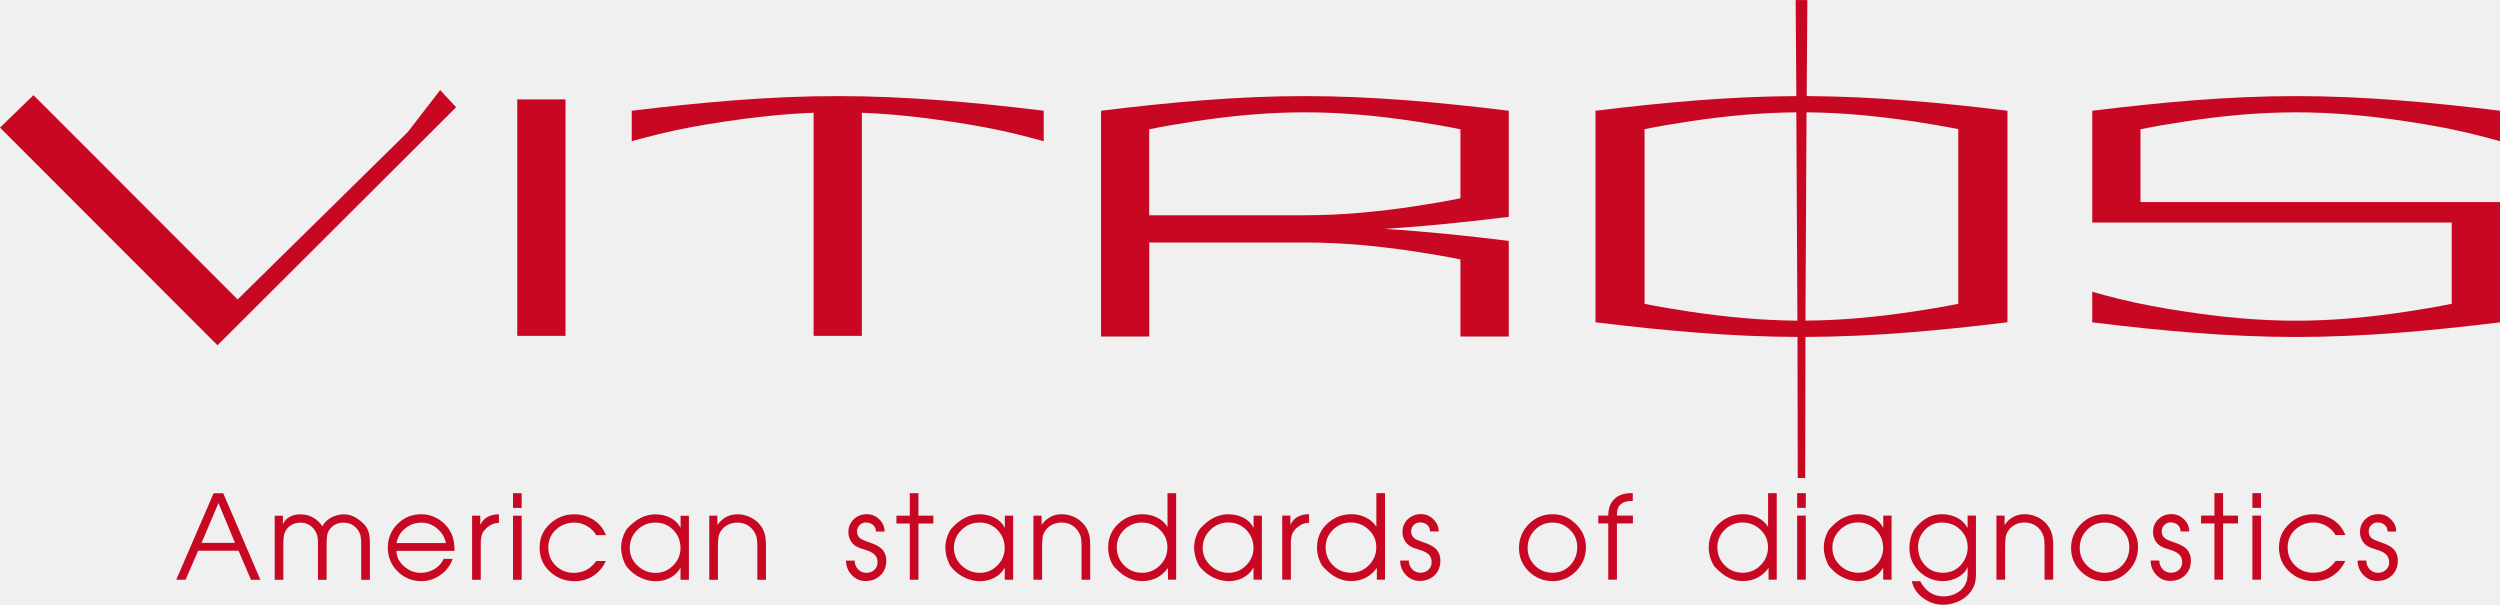
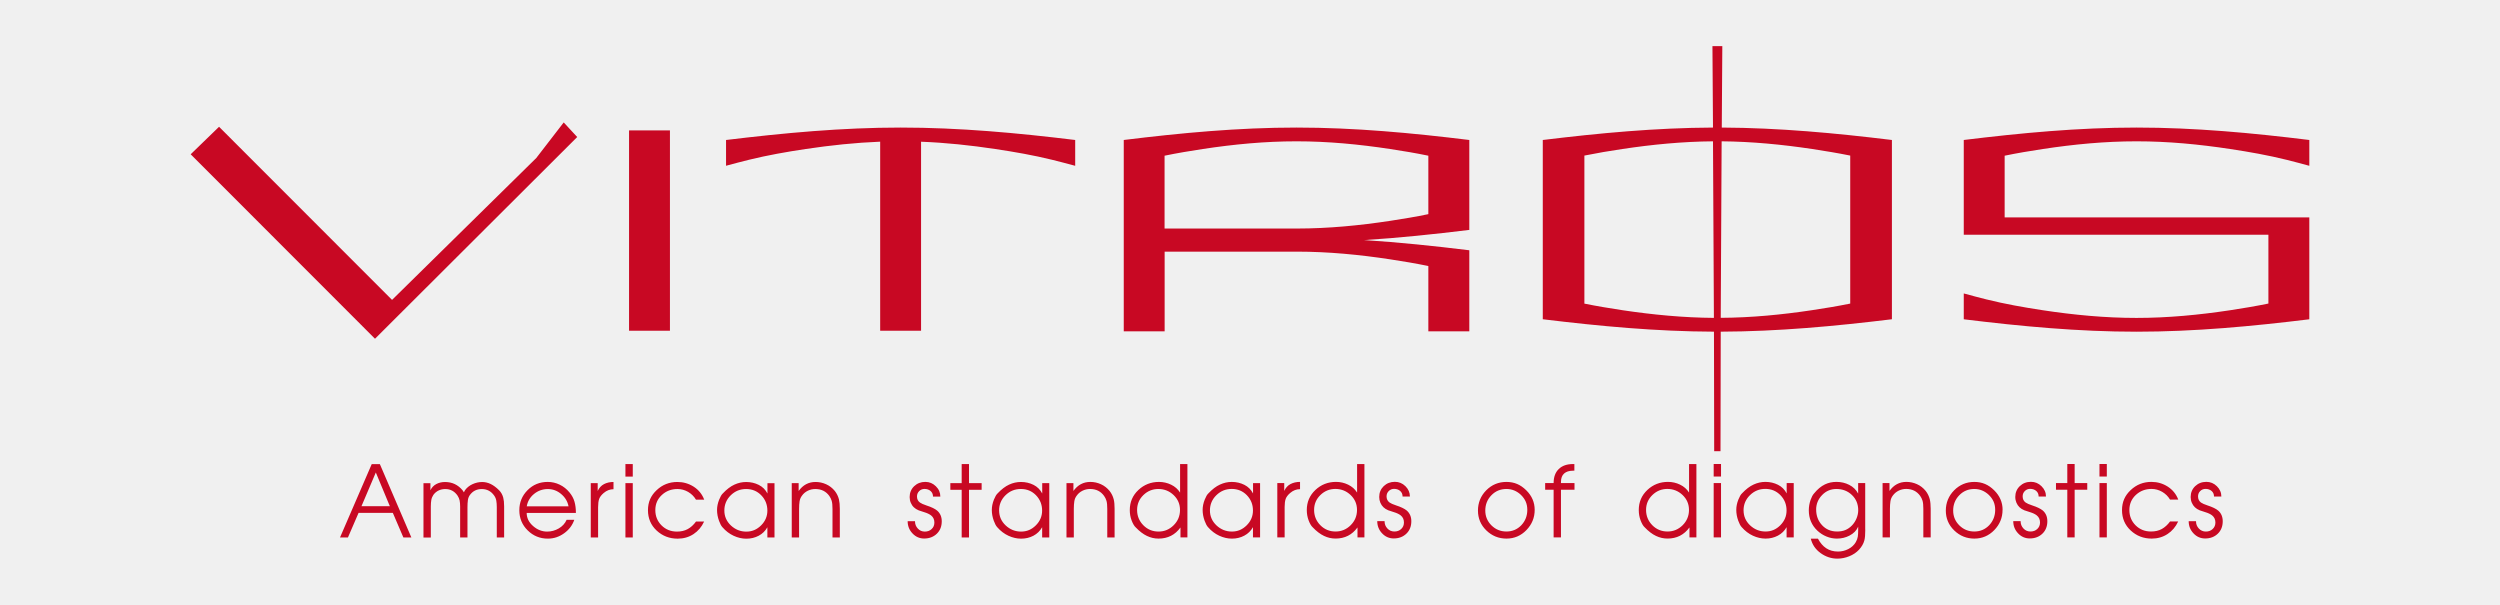
- <svg xmlns="http://www.w3.org/2000/svg" width="124" height="30" viewBox="0 0 124 30" fill="none">
+ <svg xmlns="http://www.w3.org/2000/svg" width="146.32" height="35.40" viewBox="-11.16 -2.70 146.32 35.40" fill="none">
  <g clip-path="url(#clip0_367_1068)">
    <path fill-rule="evenodd" clip-rule="evenodd" d="M79.136 5.491V6.093V15.518V15.985C82.469 16.391 85.795 16.701 89.155 16.712C89.164 19.041 89.168 21.372 89.168 23.708H89.538C89.538 21.372 89.542 19.041 89.551 16.712C92.911 16.701 96.237 16.391 99.57 15.985V15.518V6.095V5.493C96.259 5.089 92.951 4.781 89.612 4.766L89.644 0.002H89.066L89.098 4.766C85.759 4.781 82.451 5.089 79.14 5.493L79.136 5.491ZM25.657 16.659H28.05V4.931H25.657V16.661V16.659ZM64.761 10.676C66.592 10.674 68.399 10.5 70.206 10.225C70.959 10.111 71.7 9.987 72.438 9.834V6.413C71.7 6.26 70.959 6.136 70.206 6.022C68.384 5.745 66.564 5.571 64.719 5.571C62.874 5.571 61.054 5.745 59.232 6.022C58.481 6.136 57.738 6.26 57 6.413V10.676H64.759H64.761ZM74.832 16.691H72.438V12.872L72.396 12.861C71.672 12.713 70.945 12.591 70.208 12.479C68.399 12.204 66.594 12.03 64.763 12.028H57.004V16.691H54.611V6.326V5.493C57.973 5.079 61.331 4.766 64.723 4.766C68.115 4.766 71.474 5.081 74.836 5.493V6.045V10.756C72.785 11.007 70.735 11.223 68.678 11.352C70.735 11.481 72.783 11.697 74.836 11.948V11.978V16.689L74.832 16.691ZM31.334 5.491V7.002C31.779 6.882 32.223 6.763 32.67 6.653C33.778 6.381 34.879 6.188 36.009 6.019C37.454 5.804 38.899 5.65 40.355 5.592V16.659H42.748V5.595C44.204 5.65 45.649 5.804 47.095 6.022C48.222 6.191 49.325 6.383 50.434 6.656C50.88 6.766 51.325 6.884 51.769 7.004V5.493C48.371 5.079 44.981 4.766 41.553 4.766C38.125 4.766 34.735 5.081 31.336 5.493L31.334 5.491ZM106.168 10.018V6.413C106.907 6.26 107.647 6.136 108.401 6.022C110.222 5.745 112.042 5.571 113.887 5.571C115.733 5.571 117.552 5.745 119.374 6.022C120.492 6.191 121.581 6.383 122.68 6.656C123.122 6.766 123.562 6.884 124 7.004V5.493C120.638 5.079 117.279 4.766 113.887 4.766C110.495 4.766 107.137 5.081 103.775 5.493V6.326V11.037H121.605V15.066C120.866 15.218 120.126 15.342 119.372 15.457C117.55 15.731 115.731 15.907 113.885 15.907C112.04 15.907 110.22 15.733 108.398 15.457C107.281 15.287 106.191 15.095 105.095 14.822C104.653 14.713 104.213 14.594 103.775 14.474V15.987C107.137 16.401 110.495 16.714 113.887 16.714C117.279 16.714 120.638 16.399 124 15.987V15.304V10.023H121.607H106.17L106.168 10.018ZM89.604 5.571C91.381 5.586 93.138 5.757 94.894 6.019C95.647 6.134 96.39 6.256 97.13 6.406V15.068C96.39 15.218 95.649 15.342 94.894 15.454C93.118 15.721 91.345 15.892 89.551 15.902C89.564 12.457 89.583 9.016 89.604 5.569V5.571ZM81.571 6.406C82.312 6.256 83.052 6.131 83.808 6.019C85.566 5.755 87.32 5.586 89.098 5.571C89.119 9.019 89.138 12.46 89.151 15.905C87.356 15.892 85.583 15.721 83.808 15.457C83.055 15.342 82.312 15.22 81.571 15.07V6.408V6.406ZM1.661 4.72L11.786 14.852L20.227 6.548L21.833 4.466L22.623 5.32L10.788 17.126L0 6.33L1.661 4.72ZM11.657 26.927L10.836 24.953L9.996 26.927H11.659H11.657ZM10.597 24.465H11.073L12.916 28.757H12.449L11.831 27.316H9.827L9.205 28.755H8.741L10.597 24.462V24.465ZM13.625 25.581H14.031V25.993C14.11 25.834 14.222 25.714 14.372 25.633C14.522 25.553 14.692 25.511 14.882 25.511C15.096 25.511 15.286 25.551 15.458 25.633C15.629 25.716 15.779 25.834 15.911 25.993L15.991 26.115L16.054 25.993C16.162 25.843 16.308 25.724 16.494 25.638C16.679 25.553 16.867 25.511 17.062 25.511C17.233 25.511 17.398 25.551 17.561 25.629C17.724 25.709 17.887 25.83 18.05 25.993C18.166 26.109 18.247 26.253 18.293 26.422C18.327 26.553 18.346 26.728 18.346 26.944V28.757H17.916V26.986C17.916 26.836 17.906 26.707 17.887 26.599C17.868 26.494 17.826 26.392 17.76 26.301C17.582 26.05 17.341 25.923 17.038 25.923C16.736 25.923 16.505 26.043 16.334 26.282C16.277 26.365 16.238 26.462 16.224 26.576C16.209 26.69 16.2 26.828 16.2 26.986V28.757H15.771V26.939C15.771 26.8 15.76 26.684 15.741 26.591C15.722 26.498 15.682 26.403 15.618 26.305C15.441 26.05 15.202 25.923 14.903 25.923C14.759 25.923 14.628 25.95 14.512 26.007C14.393 26.064 14.292 26.147 14.207 26.261C14.146 26.354 14.103 26.453 14.084 26.561C14.065 26.667 14.055 26.794 14.055 26.942V28.759H13.625V25.581ZM22.115 26.933C22.06 26.65 21.918 26.411 21.687 26.217C21.457 26.02 21.194 25.923 20.9 25.923C20.606 25.923 20.331 26.018 20.098 26.208C19.865 26.398 19.721 26.639 19.669 26.935H22.117L22.115 26.933ZM19.666 27.322C19.666 27.614 19.791 27.869 20.039 28.087C20.287 28.305 20.562 28.413 20.864 28.413C21.105 28.413 21.332 28.351 21.546 28.227C21.759 28.102 21.912 27.933 22.005 27.721H22.453C22.341 28.045 22.14 28.311 21.85 28.516C21.562 28.723 21.247 28.825 20.904 28.825C20.443 28.825 20.049 28.664 19.724 28.343C19.398 28.022 19.235 27.628 19.235 27.166C19.235 26.703 19.396 26.314 19.715 25.991C20.035 25.667 20.428 25.506 20.894 25.506C21.141 25.506 21.376 25.559 21.598 25.667C21.821 25.773 22.011 25.925 22.174 26.124C22.314 26.295 22.411 26.474 22.464 26.665C22.519 26.855 22.546 27.073 22.546 27.322H19.666ZM23.416 25.578H23.822V26.037C23.905 25.855 24.026 25.722 24.189 25.635C24.351 25.551 24.538 25.509 24.747 25.509V25.933C24.538 25.933 24.345 26.007 24.172 26.155C24.036 26.272 23.947 26.388 23.907 26.504C23.867 26.62 23.846 26.779 23.846 26.98V28.757H23.416V25.578ZM25.445 24.462H25.875V25.194H25.445V24.462ZM25.445 25.578H25.875V28.757H25.445V25.578ZM30.05 27.827C29.906 28.138 29.699 28.383 29.428 28.561C29.157 28.738 28.848 28.827 28.503 28.827C28.023 28.827 27.612 28.668 27.274 28.354C26.935 28.039 26.764 27.641 26.764 27.161C26.764 26.682 26.933 26.305 27.274 25.986C27.612 25.667 28.016 25.509 28.486 25.509C28.835 25.509 29.153 25.602 29.441 25.785C29.728 25.969 29.933 26.223 30.056 26.544H29.574C29.462 26.354 29.307 26.204 29.115 26.09C28.92 25.978 28.713 25.921 28.492 25.921C28.133 25.921 27.826 26.037 27.574 26.272C27.322 26.506 27.195 26.8 27.195 27.155C27.195 27.51 27.316 27.808 27.559 28.051C27.803 28.292 28.101 28.413 28.459 28.413C28.702 28.413 28.914 28.364 29.093 28.265C29.271 28.168 29.432 28.022 29.576 27.825H30.052L30.05 27.827ZM31.235 27.18C31.235 27.525 31.364 27.814 31.618 28.055C31.874 28.294 32.174 28.415 32.519 28.415C32.864 28.415 33.141 28.292 33.387 28.049C33.63 27.806 33.753 27.519 33.753 27.185C33.753 26.834 33.635 26.536 33.395 26.288C33.156 26.043 32.862 25.921 32.509 25.921C32.155 25.921 31.861 26.043 31.609 26.288C31.36 26.534 31.235 26.832 31.235 27.178V27.18ZM34.166 28.757H33.753V28.159C33.632 28.375 33.463 28.54 33.245 28.656C33.025 28.772 32.784 28.829 32.521 28.829C32.274 28.829 32.026 28.772 31.783 28.66C31.54 28.548 31.317 28.381 31.121 28.155C31.051 28.079 30.985 27.954 30.924 27.785C30.846 27.572 30.807 27.36 30.807 27.147C30.807 26.952 30.848 26.753 30.93 26.544C31 26.371 31.07 26.25 31.14 26.185C31.368 25.942 31.595 25.769 31.821 25.665C32.047 25.561 32.276 25.511 32.513 25.511C32.782 25.511 33.025 25.568 33.249 25.68C33.471 25.792 33.643 25.961 33.757 26.185V25.581H34.17V28.759L34.166 28.757ZM35.177 25.578H35.583V26.037C35.835 25.684 36.165 25.509 36.572 25.509C36.789 25.509 36.995 25.553 37.191 25.642C37.388 25.731 37.558 25.862 37.702 26.037C37.814 26.181 37.894 26.343 37.941 26.525C37.974 26.665 37.993 26.851 37.993 27.083V28.757H37.564V27.083C37.564 26.874 37.549 26.718 37.517 26.612C37.486 26.508 37.439 26.413 37.378 26.327C37.183 26.056 36.91 25.921 36.557 25.921C36.402 25.921 36.256 25.955 36.119 26.022C35.981 26.09 35.867 26.185 35.778 26.31C35.704 26.407 35.657 26.517 35.638 26.642C35.619 26.766 35.609 26.912 35.609 27.083V28.757H35.179V25.578H35.177ZM42.393 27.814C42.393 27.977 42.448 28.117 42.558 28.235C42.668 28.354 42.805 28.413 42.968 28.413C43.131 28.413 43.26 28.364 43.366 28.265C43.472 28.168 43.527 28.041 43.527 27.884C43.527 27.711 43.466 27.574 43.341 27.472C43.243 27.394 43.11 27.331 42.943 27.28C42.774 27.229 42.664 27.193 42.609 27.17C42.496 27.123 42.401 27.064 42.327 26.992C42.251 26.921 42.192 26.832 42.147 26.728C42.103 26.625 42.08 26.513 42.08 26.392C42.08 26.139 42.169 25.925 42.344 25.756C42.52 25.589 42.738 25.504 42.998 25.504C43.235 25.504 43.44 25.589 43.614 25.76C43.789 25.931 43.876 26.132 43.876 26.365H43.447C43.447 26.229 43.4 26.122 43.307 26.039C43.214 25.959 43.095 25.916 42.951 25.916C42.827 25.916 42.723 25.959 42.638 26.043C42.554 26.128 42.509 26.232 42.509 26.356C42.509 26.511 42.566 26.631 42.685 26.715C42.763 26.77 42.89 26.825 43.068 26.885C43.356 26.978 43.563 27.079 43.69 27.185C43.868 27.339 43.959 27.548 43.959 27.81C43.959 28.108 43.863 28.351 43.671 28.537C43.478 28.723 43.231 28.819 42.928 28.819C42.661 28.819 42.433 28.719 42.245 28.518C42.056 28.32 41.963 28.081 41.963 27.806H42.393V27.814ZM45.125 25.967H44.462V25.578H45.125V24.462H45.554V25.578H46.293V25.967H45.554V28.755H45.125V25.967ZM47.317 27.178C47.317 27.523 47.446 27.812 47.7 28.053C47.956 28.292 48.256 28.413 48.601 28.413C48.946 28.413 49.223 28.29 49.467 28.047C49.71 27.804 49.833 27.517 49.833 27.183C49.833 26.832 49.714 26.534 49.475 26.286C49.236 26.041 48.942 25.919 48.589 25.919C48.235 25.919 47.941 26.041 47.689 26.286C47.44 26.532 47.315 26.83 47.315 27.176L47.317 27.178ZM50.248 28.755H49.835V28.157C49.714 28.372 49.545 28.537 49.327 28.654C49.107 28.77 48.866 28.827 48.603 28.827C48.356 28.827 48.108 28.77 47.865 28.658C47.621 28.546 47.399 28.379 47.203 28.153C47.133 28.077 47.067 27.952 47.006 27.783C46.927 27.569 46.889 27.358 46.889 27.145C46.889 26.95 46.93 26.751 47.012 26.542C47.082 26.369 47.152 26.248 47.222 26.183C47.45 25.94 47.676 25.767 47.903 25.663C48.127 25.559 48.358 25.509 48.595 25.509C48.861 25.509 49.107 25.566 49.331 25.678C49.553 25.79 49.723 25.959 49.839 26.183V25.578H50.252V28.757L50.248 28.755ZM51.259 25.576H51.665V26.035C51.917 25.682 52.247 25.506 52.653 25.506C52.871 25.506 53.077 25.551 53.273 25.64C53.47 25.728 53.639 25.86 53.783 26.035C53.896 26.179 53.976 26.341 54.023 26.523C54.059 26.663 54.075 26.849 54.075 27.081V28.755H53.646V27.081C53.646 26.872 53.631 26.715 53.599 26.61C53.568 26.506 53.521 26.411 53.46 26.325C53.265 26.054 52.992 25.919 52.639 25.919C52.484 25.919 52.336 25.953 52.199 26.02C52.061 26.088 51.947 26.183 51.858 26.308C51.784 26.405 51.737 26.515 51.718 26.639C51.699 26.764 51.688 26.91 51.688 27.081V28.755H51.259V25.576ZM56.638 25.919C56.299 25.919 56.005 26.037 55.76 26.276C55.514 26.515 55.392 26.804 55.392 27.149C55.392 27.493 55.512 27.793 55.756 28.041C55.999 28.288 56.297 28.411 56.646 28.411C56.996 28.411 57.285 28.286 57.533 28.041C57.781 27.793 57.903 27.495 57.903 27.149C57.903 26.802 57.779 26.515 57.531 26.276C57.281 26.039 56.983 25.919 56.636 25.919H56.638ZM58.337 28.753H57.931V28.172C57.618 28.605 57.188 28.823 56.646 28.823C56.414 28.823 56.189 28.772 55.971 28.668C55.753 28.565 55.535 28.4 55.313 28.168C55.229 28.093 55.148 27.96 55.074 27.768C55 27.574 54.964 27.371 54.964 27.153C54.964 26.686 55.131 26.295 55.468 25.978C55.804 25.663 56.206 25.506 56.674 25.506C56.922 25.506 57.158 25.559 57.381 25.667C57.603 25.773 57.779 25.927 57.908 26.13V24.462H58.337V28.755V28.753ZM59.655 27.176C59.655 27.521 59.785 27.81 60.038 28.051C60.294 28.29 60.595 28.411 60.94 28.411C61.285 28.411 61.562 28.288 61.807 28.045C62.051 27.802 62.173 27.514 62.173 27.18C62.173 26.83 62.055 26.532 61.816 26.284C61.577 26.039 61.283 25.916 60.929 25.916C60.576 25.916 60.282 26.039 60.03 26.284C59.78 26.529 59.655 26.828 59.655 27.174V27.176ZM62.586 28.753H62.173V28.155C62.053 28.37 61.884 28.535 61.666 28.651C61.446 28.768 61.204 28.825 60.942 28.825C60.694 28.825 60.447 28.768 60.203 28.656C59.96 28.544 59.738 28.377 59.541 28.151C59.471 28.075 59.406 27.95 59.344 27.781C59.266 27.567 59.228 27.356 59.228 27.142C59.228 26.948 59.268 26.749 59.351 26.54C59.42 26.367 59.49 26.246 59.56 26.181C59.789 25.938 60.015 25.764 60.242 25.661C60.468 25.557 60.697 25.506 60.934 25.506C61.2 25.506 61.446 25.564 61.67 25.676C61.892 25.788 62.063 25.957 62.178 26.181V25.576H62.59V28.755L62.586 28.753ZM63.598 25.574H64.004V26.033C64.086 25.851 64.207 25.718 64.37 25.631C64.533 25.547 64.719 25.504 64.929 25.504V25.929C64.719 25.929 64.527 26.003 64.353 26.151C64.218 26.267 64.129 26.384 64.088 26.5C64.048 26.616 64.027 26.775 64.027 26.975V28.753H63.598V25.574ZM66.998 25.916C66.659 25.916 66.365 26.035 66.12 26.274C65.874 26.513 65.752 26.802 65.752 27.147C65.752 27.491 65.872 27.791 66.116 28.039C66.359 28.286 66.657 28.408 67.007 28.408C67.356 28.408 67.646 28.284 67.893 28.039C68.141 27.791 68.263 27.493 68.263 27.147C68.263 26.8 68.139 26.513 67.891 26.274C67.641 26.037 67.343 25.916 66.996 25.916H66.998ZM68.697 28.751H68.291V28.17C67.978 28.603 67.548 28.821 67.007 28.821C66.774 28.821 66.549 28.77 66.332 28.666C66.114 28.563 65.896 28.398 65.673 28.165C65.589 28.091 65.508 27.958 65.434 27.766C65.36 27.572 65.324 27.369 65.324 27.151C65.324 26.684 65.492 26.293 65.828 25.976C66.164 25.661 66.566 25.504 67.034 25.504C67.282 25.504 67.519 25.557 67.741 25.665C67.963 25.771 68.139 25.925 68.268 26.128V24.46H68.697V28.753V28.751ZM69.876 27.81C69.876 27.973 69.931 28.113 70.041 28.231C70.151 28.349 70.288 28.408 70.451 28.408C70.614 28.408 70.743 28.36 70.849 28.261C70.955 28.163 71.01 28.037 71.01 27.88C71.01 27.707 70.949 27.569 70.824 27.468C70.727 27.39 70.593 27.326 70.426 27.276C70.257 27.225 70.147 27.189 70.092 27.166C69.98 27.119 69.884 27.06 69.81 26.988C69.734 26.916 69.675 26.828 69.63 26.724C69.586 26.62 69.563 26.508 69.563 26.388C69.563 26.134 69.652 25.921 69.827 25.752C70.003 25.585 70.221 25.5 70.481 25.5C70.718 25.5 70.923 25.585 71.097 25.756C71.27 25.927 71.359 26.128 71.359 26.36H70.93C70.93 26.225 70.883 26.117 70.79 26.035C70.697 25.955 70.578 25.912 70.434 25.912C70.31 25.912 70.206 25.955 70.121 26.039C70.037 26.124 69.992 26.227 69.992 26.352C69.992 26.506 70.052 26.627 70.168 26.711C70.246 26.766 70.373 26.821 70.551 26.88C70.839 26.973 71.046 27.075 71.173 27.18C71.351 27.335 71.442 27.544 71.442 27.806C71.442 28.104 71.347 28.347 71.154 28.533C70.961 28.719 70.714 28.814 70.413 28.814C70.147 28.814 69.918 28.715 69.73 28.514C69.542 28.315 69.448 28.077 69.448 27.802H69.878L69.876 27.81ZM75.771 27.18C75.771 27.521 75.892 27.81 76.131 28.049C76.372 28.288 76.664 28.408 77.009 28.408C77.354 28.408 77.648 28.284 77.881 28.039C78.114 27.791 78.23 27.491 78.23 27.14C78.23 26.963 78.2 26.804 78.139 26.663C78.08 26.523 77.985 26.39 77.858 26.265C77.614 26.035 77.331 25.919 77.009 25.919C76.66 25.919 76.366 26.041 76.129 26.286C75.89 26.532 75.771 26.832 75.771 27.183V27.18ZM78.662 27.14C78.662 27.597 78.501 27.99 78.179 28.324C77.858 28.656 77.468 28.823 77.011 28.823C76.554 28.823 76.16 28.662 75.833 28.345C75.505 28.026 75.342 27.639 75.342 27.183C75.342 26.726 75.502 26.325 75.826 25.997C76.15 25.671 76.543 25.506 77.009 25.506C77.475 25.506 77.836 25.669 78.166 25.993C78.497 26.318 78.662 26.701 78.662 27.14ZM79.77 25.963H79.275V25.574H79.77C79.77 25.217 79.872 24.942 80.073 24.75C80.274 24.555 80.551 24.46 80.905 24.46H80.985V24.849H80.905C80.68 24.849 80.507 24.904 80.384 25.014C80.261 25.124 80.2 25.291 80.2 25.511V25.574H80.992V25.963H80.2V28.751H79.77V25.963ZM86.428 25.916C86.089 25.916 85.795 26.035 85.549 26.274C85.304 26.513 85.181 26.802 85.181 27.147C85.181 27.491 85.302 27.791 85.545 28.039C85.788 28.286 86.087 28.408 86.436 28.408C86.785 28.408 87.075 28.284 87.323 28.039C87.57 27.791 87.693 27.493 87.693 27.147C87.693 26.8 87.568 26.513 87.32 26.274C87.071 26.037 86.772 25.916 86.425 25.916H86.428ZM88.127 28.751H87.721V28.17C87.405 28.603 86.978 28.821 86.436 28.821C86.203 28.821 85.979 28.77 85.761 28.666C85.543 28.563 85.325 28.398 85.103 28.165C85.018 28.091 84.938 27.958 84.864 27.766C84.79 27.572 84.754 27.369 84.754 27.151C84.754 26.684 84.921 26.293 85.257 25.976C85.592 25.661 85.996 25.504 86.463 25.504C86.711 25.504 86.948 25.557 87.17 25.665C87.392 25.771 87.568 25.925 87.697 26.128V24.46H88.127V28.753V28.751ZM89.138 24.458H89.568V25.189H89.138V24.458ZM89.138 25.574H89.568V28.753H89.138V25.574ZM90.888 27.174C90.888 27.519 91.017 27.808 91.271 28.049C91.527 28.288 91.828 28.408 92.173 28.408C92.517 28.408 92.795 28.286 93.038 28.043C93.281 27.8 93.404 27.512 93.404 27.178C93.404 26.828 93.286 26.529 93.046 26.282C92.807 26.037 92.513 25.914 92.16 25.914C91.806 25.914 91.512 26.037 91.261 26.282C91.011 26.527 90.886 26.825 90.886 27.172L90.888 27.174ZM93.819 28.751H93.406V28.153C93.286 28.368 93.116 28.533 92.898 28.649C92.678 28.766 92.437 28.823 92.175 28.823C91.927 28.823 91.68 28.766 91.436 28.654C91.193 28.542 90.971 28.375 90.774 28.148C90.704 28.072 90.638 27.948 90.577 27.779C90.499 27.565 90.461 27.354 90.461 27.14C90.461 26.946 90.501 26.747 90.584 26.538C90.653 26.365 90.723 26.244 90.793 26.179C91.022 25.936 91.248 25.762 91.474 25.659C91.701 25.555 91.929 25.504 92.166 25.504C92.433 25.504 92.678 25.561 92.903 25.674C93.125 25.785 93.294 25.955 93.41 26.179V25.574H93.823V28.753L93.819 28.751ZM95.137 27.128C95.137 27.487 95.251 27.789 95.482 28.039C95.711 28.286 96.005 28.408 96.362 28.408C96.54 28.408 96.701 28.381 96.841 28.324C96.98 28.267 97.114 28.176 97.236 28.049C97.344 27.937 97.433 27.8 97.499 27.641C97.564 27.481 97.598 27.322 97.598 27.164C97.598 26.804 97.475 26.506 97.23 26.272C96.987 26.037 96.682 25.919 96.32 25.919C95.99 25.919 95.709 26.039 95.48 26.278C95.249 26.519 95.135 26.802 95.135 27.13L95.137 27.128ZM98.011 28.299C98.011 28.586 97.994 28.793 97.958 28.926C97.907 29.121 97.803 29.3 97.647 29.47C97.49 29.639 97.298 29.767 97.071 29.858C96.845 29.949 96.614 29.996 96.381 29.996C96.024 29.996 95.698 29.888 95.397 29.672C95.099 29.457 94.906 29.176 94.822 28.827H95.241C95.37 29.07 95.529 29.258 95.723 29.387C95.918 29.516 96.149 29.581 96.415 29.581C96.625 29.581 96.826 29.533 97.016 29.436C97.209 29.338 97.355 29.203 97.456 29.03C97.518 28.918 97.558 28.812 97.573 28.711C97.588 28.609 97.596 28.472 97.596 28.299V28.125C97.499 28.347 97.329 28.523 97.084 28.649C96.86 28.766 96.614 28.823 96.352 28.823C96.138 28.823 95.935 28.782 95.738 28.7C95.541 28.62 95.366 28.506 95.207 28.358C94.873 28.041 94.706 27.643 94.706 27.168C94.706 26.959 94.742 26.756 94.809 26.559C94.868 26.392 94.934 26.27 95.006 26.189C95.205 25.942 95.419 25.762 95.651 25.65C95.852 25.553 96.079 25.504 96.326 25.504C96.593 25.504 96.843 25.561 97.071 25.678C97.3 25.794 97.475 25.965 97.594 26.189V25.574H98.007V28.299H98.011ZM99.022 25.574H99.428V26.033C99.68 25.68 100.01 25.504 100.417 25.504C100.635 25.504 100.84 25.549 101.037 25.638C101.234 25.726 101.403 25.857 101.547 26.033C101.659 26.177 101.739 26.339 101.786 26.521C101.82 26.66 101.839 26.846 101.839 27.079V28.753H101.409V27.079C101.409 26.87 101.394 26.713 101.363 26.608C101.331 26.504 101.284 26.409 101.223 26.322C101.028 26.052 100.755 25.916 100.402 25.916C100.247 25.916 100.101 25.95 99.964 26.018C99.826 26.086 99.712 26.181 99.623 26.305C99.549 26.403 99.503 26.513 99.484 26.637C99.465 26.762 99.454 26.908 99.454 27.079V28.753H99.024V25.574H99.022ZM103.155 27.18C103.155 27.521 103.275 27.81 103.515 28.049C103.756 28.288 104.048 28.408 104.393 28.408C104.738 28.408 105.032 28.284 105.265 28.039C105.497 27.791 105.614 27.491 105.614 27.14C105.614 26.963 105.584 26.804 105.523 26.663C105.463 26.523 105.368 26.39 105.241 26.265C104.998 26.035 104.714 25.919 104.393 25.919C104.044 25.919 103.749 26.041 103.512 26.286C103.273 26.532 103.155 26.832 103.155 27.183V27.18ZM106.045 27.14C106.045 27.597 105.885 27.99 105.563 28.324C105.241 28.656 104.852 28.823 104.395 28.823C103.938 28.823 103.544 28.662 103.216 28.345C102.888 28.026 102.725 27.639 102.725 27.183C102.725 26.726 102.888 26.325 103.212 25.997C103.536 25.671 103.929 25.506 104.395 25.506C104.86 25.506 105.222 25.669 105.552 25.993C105.882 26.318 106.048 26.701 106.048 27.14H106.045ZM107.103 27.81C107.103 27.973 107.158 28.113 107.268 28.231C107.378 28.349 107.516 28.408 107.679 28.408C107.842 28.408 107.971 28.36 108.077 28.261C108.183 28.163 108.238 28.037 108.238 27.88C108.238 27.707 108.176 27.569 108.051 27.468C107.954 27.39 107.821 27.326 107.654 27.276C107.484 27.225 107.374 27.189 107.319 27.166C107.207 27.119 107.112 27.06 107.038 26.988C106.962 26.916 106.902 26.828 106.858 26.724C106.814 26.62 106.79 26.508 106.79 26.388C106.79 26.134 106.879 25.921 107.055 25.752C107.23 25.585 107.448 25.5 107.709 25.5C107.946 25.5 108.151 25.585 108.324 25.756C108.498 25.927 108.587 26.128 108.587 26.36H108.157C108.157 26.225 108.111 26.117 108.018 26.035C107.924 25.955 107.806 25.912 107.662 25.912C107.537 25.912 107.434 25.955 107.349 26.039C107.264 26.124 107.222 26.227 107.222 26.352C107.222 26.506 107.279 26.627 107.395 26.711C107.474 26.766 107.601 26.821 107.778 26.88C108.066 26.973 108.274 27.075 108.401 27.18C108.578 27.335 108.667 27.544 108.667 27.806C108.667 28.104 108.572 28.347 108.379 28.533C108.187 28.719 107.939 28.814 107.637 28.814C107.37 28.814 107.142 28.715 106.953 28.514C106.765 28.315 106.672 28.077 106.672 27.802H107.101L107.103 27.81ZM109.835 25.963H109.173V25.574H109.835V24.458H110.265V25.574H111.003V25.963H110.265V28.751H109.835V25.963ZM111.718 24.458H112.148V25.189H111.718V24.458ZM111.718 25.574H112.148V28.753H111.718V25.574ZM116.323 27.823C116.179 28.134 115.972 28.379 115.701 28.556C115.43 28.734 115.121 28.823 114.776 28.823C114.296 28.823 113.885 28.664 113.547 28.349C113.208 28.034 113.037 27.637 113.037 27.157C113.037 26.677 113.206 26.301 113.547 25.982C113.885 25.663 114.289 25.504 114.759 25.504C115.108 25.504 115.426 25.597 115.714 25.781C115.999 25.965 116.207 26.219 116.329 26.54H115.847C115.735 26.35 115.582 26.2 115.388 26.086C115.193 25.974 114.986 25.916 114.766 25.916C114.406 25.916 114.099 26.033 113.847 26.267C113.595 26.502 113.468 26.796 113.468 27.151C113.468 27.506 113.589 27.804 113.832 28.047C114.076 28.288 114.374 28.408 114.732 28.408C114.977 28.408 115.187 28.36 115.367 28.261C115.544 28.163 115.705 28.017 115.849 27.821H116.325L116.323 27.823ZM117.368 27.812C117.368 27.975 117.423 28.115 117.533 28.233C117.643 28.351 117.781 28.411 117.944 28.411C118.107 28.411 118.236 28.362 118.342 28.263C118.448 28.165 118.503 28.039 118.503 27.882C118.503 27.709 118.441 27.572 118.316 27.47C118.219 27.392 118.086 27.328 117.918 27.278C117.749 27.227 117.639 27.191 117.584 27.168C117.472 27.121 117.377 27.062 117.303 26.99C117.227 26.918 117.167 26.83 117.123 26.726C117.078 26.622 117.055 26.511 117.055 26.39C117.055 26.136 117.144 25.923 117.32 25.754C117.495 25.587 117.713 25.502 117.974 25.502C118.211 25.502 118.416 25.587 118.589 25.758C118.763 25.929 118.852 26.13 118.852 26.363H118.422C118.422 26.227 118.376 26.119 118.282 26.037C118.189 25.957 118.071 25.914 117.927 25.914C117.802 25.914 117.698 25.957 117.614 26.041C117.529 26.126 117.487 26.229 117.487 26.354C117.487 26.508 117.544 26.629 117.66 26.713C117.739 26.768 117.866 26.823 118.043 26.882C118.331 26.975 118.538 27.077 118.665 27.183C118.843 27.337 118.932 27.546 118.932 27.808C118.932 28.106 118.837 28.349 118.644 28.535C118.452 28.721 118.204 28.816 117.904 28.816C117.637 28.816 117.409 28.717 117.22 28.516C117.032 28.318 116.939 28.079 116.939 27.804H117.368V27.812Z" fill="#C80823" />
  </g>
  <defs>
    <clipPath id="clip0_367_1068">
      <rect width="124" height="30" fill="white" />
    </clipPath>
  </defs>
</svg>
